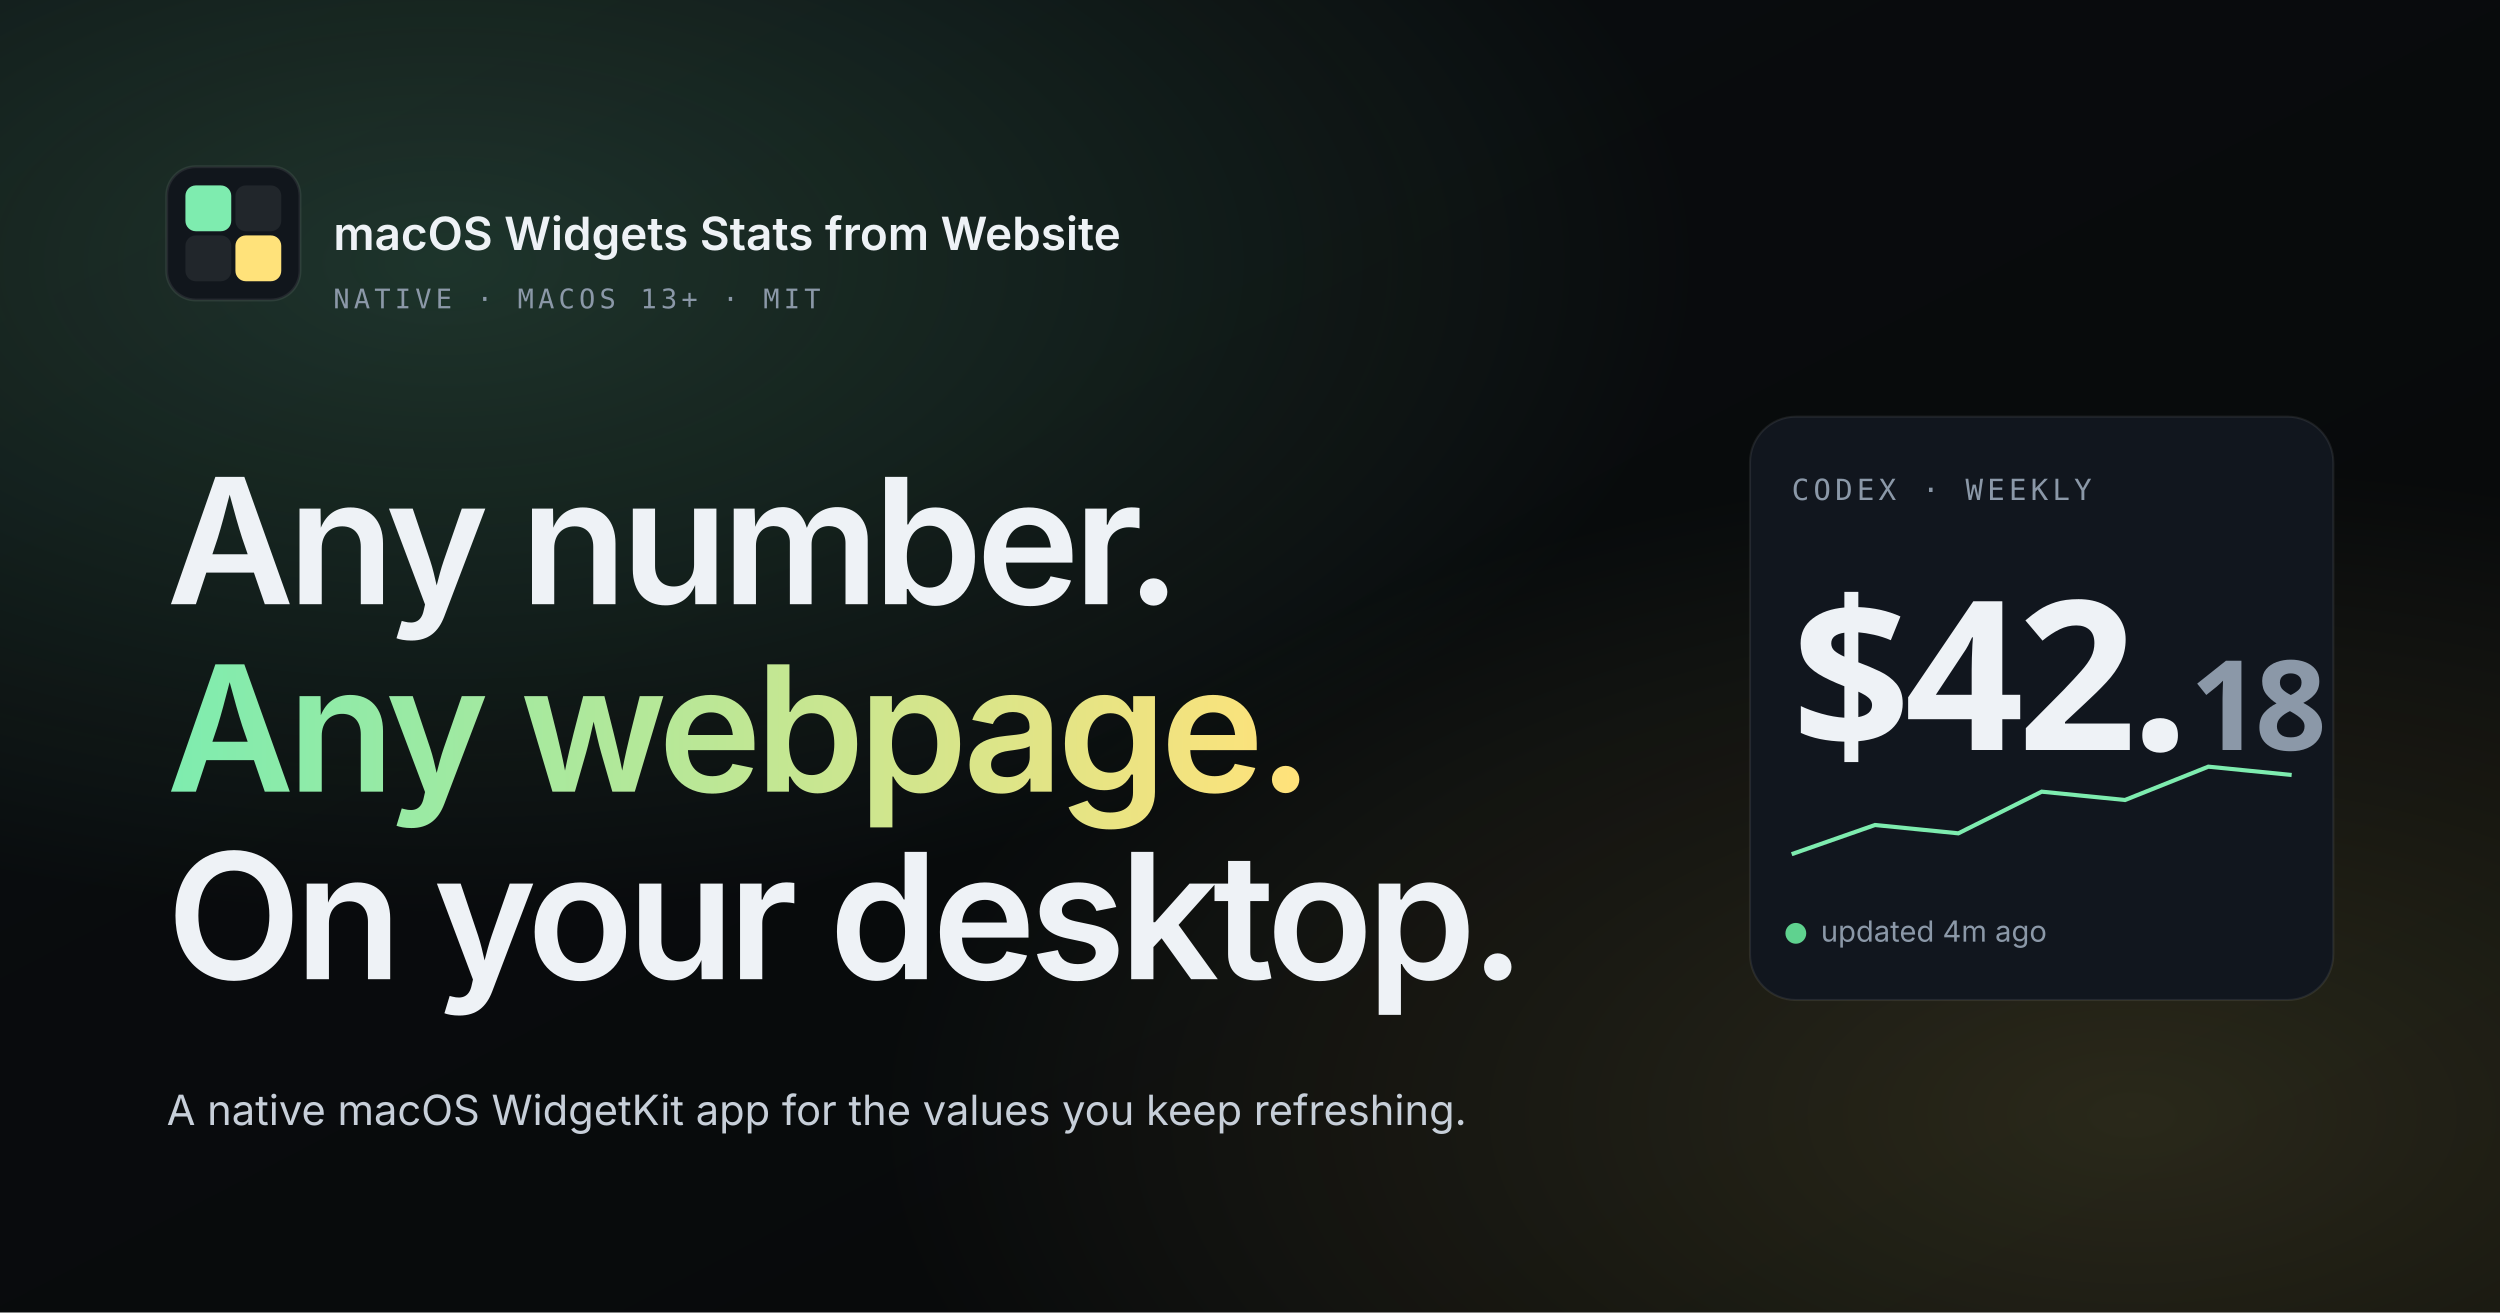
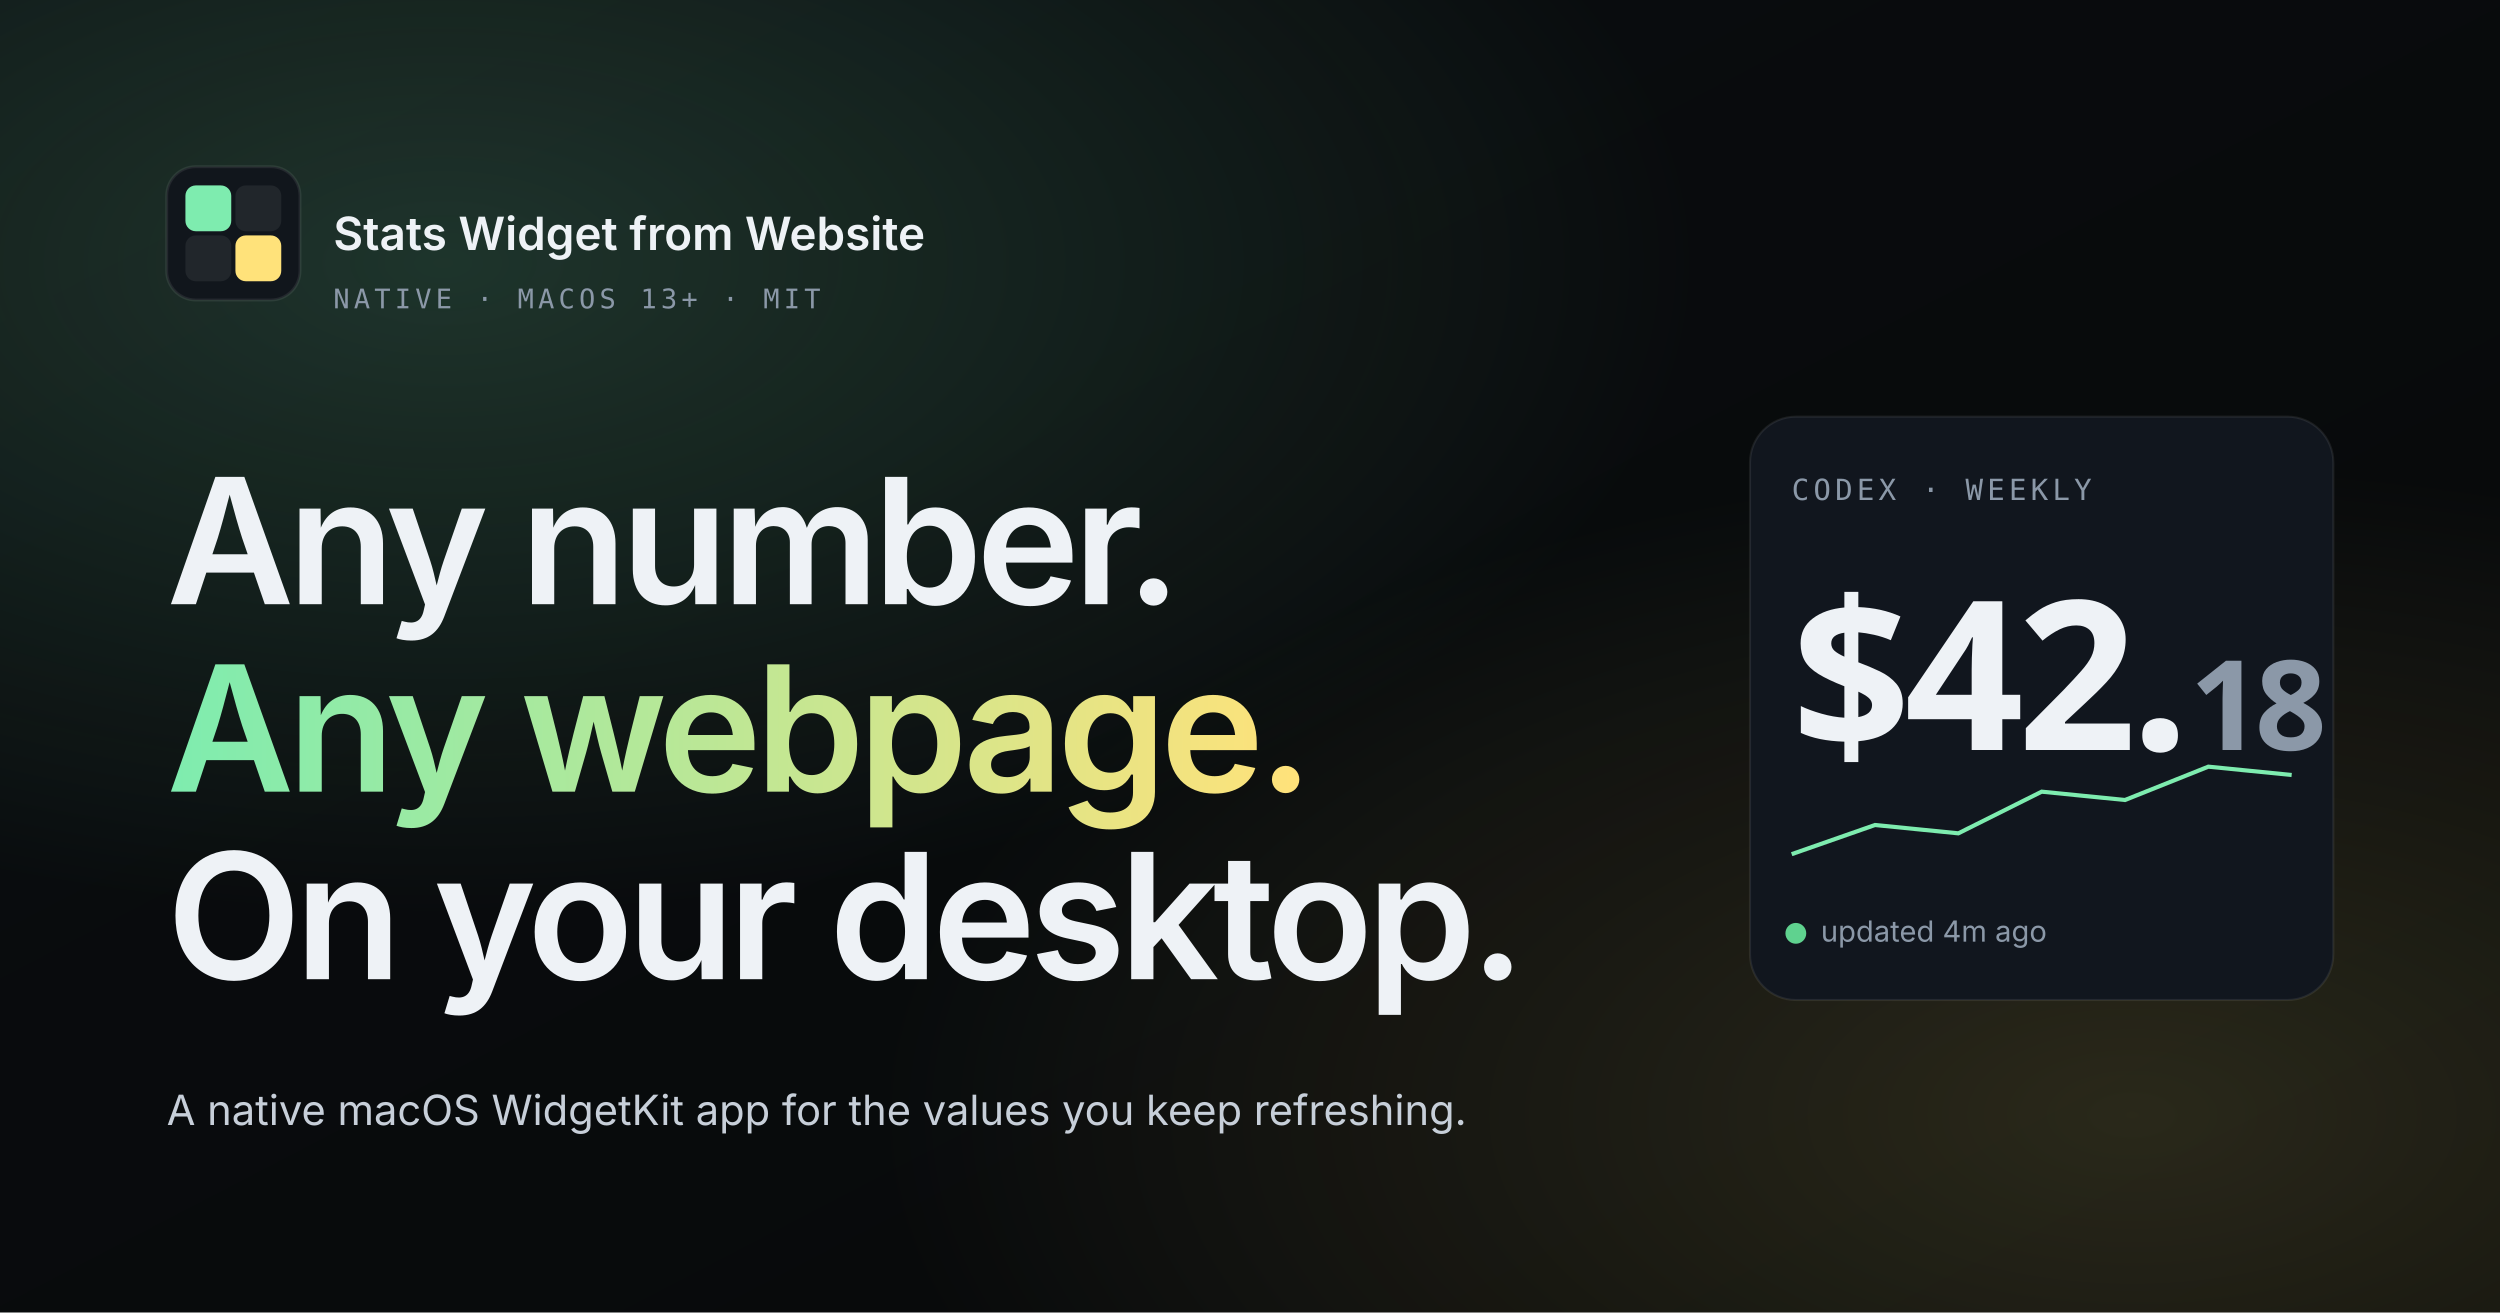
<svg xmlns="http://www.w3.org/2000/svg" viewBox="0 0 1200 630" width="1200" height="630">
  <defs>
    <linearGradient id="bg" x1="0" x2="1" y1="0" y2="1">
      <stop offset="0" stop-color="#0a0d10" />
      <stop offset="1" stop-color="#070909" />
    </linearGradient>
    <radialGradient id="glow1" cx="0.18" cy="0.2" r="0.5">
      <stop offset="0" stop-color="#7eecaf" stop-opacity="0.18" />
      <stop offset="1" stop-color="#7eecaf" stop-opacity="0" />
    </radialGradient>
    <radialGradient id="glow2" cx="0.85" cy="0.85" r="0.5">
      <stop offset="0" stop-color="#ffe27a" stop-opacity="0.14" />
      <stop offset="1" stop-color="#ffe27a" stop-opacity="0" />
    </radialGradient>
    <linearGradient id="acc" x1="0" x2="1" y1="0" y2="0">
      <stop offset="0" stop-color="#7eecaf" />
      <stop offset="1" stop-color="#ffe27a" />
    </linearGradient>
  </defs>
  <rect width="1200" height="630" fill="url(#bg)" />
  <rect width="1200" height="630" fill="url(#glow1)" />
  <rect width="1200" height="630" fill="url(#glow2)" />
  <g transform="translate(80, 80)">
    <rect x="0" y="0" width="64" height="64" rx="14" fill="#11161c" stroke="rgba(255,255,255,0.08)" stroke-width="1.4" />
    <rect x="9" y="9" width="22" height="22" rx="5" fill="#7eecaf" />
    <rect x="33" y="9" width="22" height="22" rx="5" fill="rgba(255,255,255,0.07)" />
    <rect x="9" y="33" width="22" height="22" rx="5" fill="rgba(255,255,255,0.07)" />
    <rect x="33" y="33" width="22" height="22" rx="5" fill="#ffe27a" />
  </g>
-   <text x="160" y="120" font-family="-apple-system, SF Pro Text, system-ui" font-size="22" font-weight="600" fill="#eef2f6">macOS Widgets Stats from Website</text>
+   <text x="160" y="120" font-family="-apple-system, SF Pro Text, system-ui" font-size="22" font-weight="600" fill="#eef2f6">Stats Widget from Website</text>
  <text x="160" y="148" font-family="ui-monospace, SF Mono, monospace" font-size="13" fill="#8b98a8" letter-spacing="2">NATIVE · MACOS 13+ · MIT</text>
  <text x="80" y="290" font-family="-apple-system, SF Pro Display, system-ui" font-size="84" font-weight="600" fill="#eef2f6" letter-spacing="-3">Any number.</text>
  <text x="80" y="380" font-family="-apple-system, SF Pro Display, system-ui" font-size="84" font-weight="600" letter-spacing="-3" fill="url(#acc)">Any webpage.</text>
  <text x="80" y="470" font-family="-apple-system, SF Pro Display, system-ui" font-size="84" font-weight="600" fill="#eef2f6" letter-spacing="-3">On your desktop.</text>
  <text x="80" y="540" font-family="-apple-system, SF Pro Text, system-ui" font-size="20" fill="#c7cfd9">A native macOS WidgetKit app for the values you keep refreshing.</text>
  <g transform="translate(840, 200)">
    <rect width="280" height="280" rx="22" fill="#11161e" stroke="rgba(255,255,255,0.08)" />
    <text x="20" y="40" font-family="ui-monospace, SF Mono, monospace" font-size="14" fill="#8b98a8" letter-spacing="2">CODEX · WEEKLY</text>
    <text x="20" y="160" font-family="-apple-system-rounded, SF Pro Rounded, system-ui" font-size="100" font-weight="600" fill="#eef2f6" letter-spacing="-3">$42.<tspan font-size="60" fill="#8b98a8">18</tspan>
    </text>
    <circle cx="22" cy="248" r="5" fill="#5fd28f" />
    <text x="34" y="252" font-family="-apple-system, SF Pro Text, system-ui" font-size="14" fill="#8b98a8">updated 4m ago</text>
    <path d="M20,210 L60,196 L100,200 L140,180 L180,184 L220,168 L260,172" fill="none" stroke="#7eecaf" stroke-width="2" />
  </g>
</svg>
